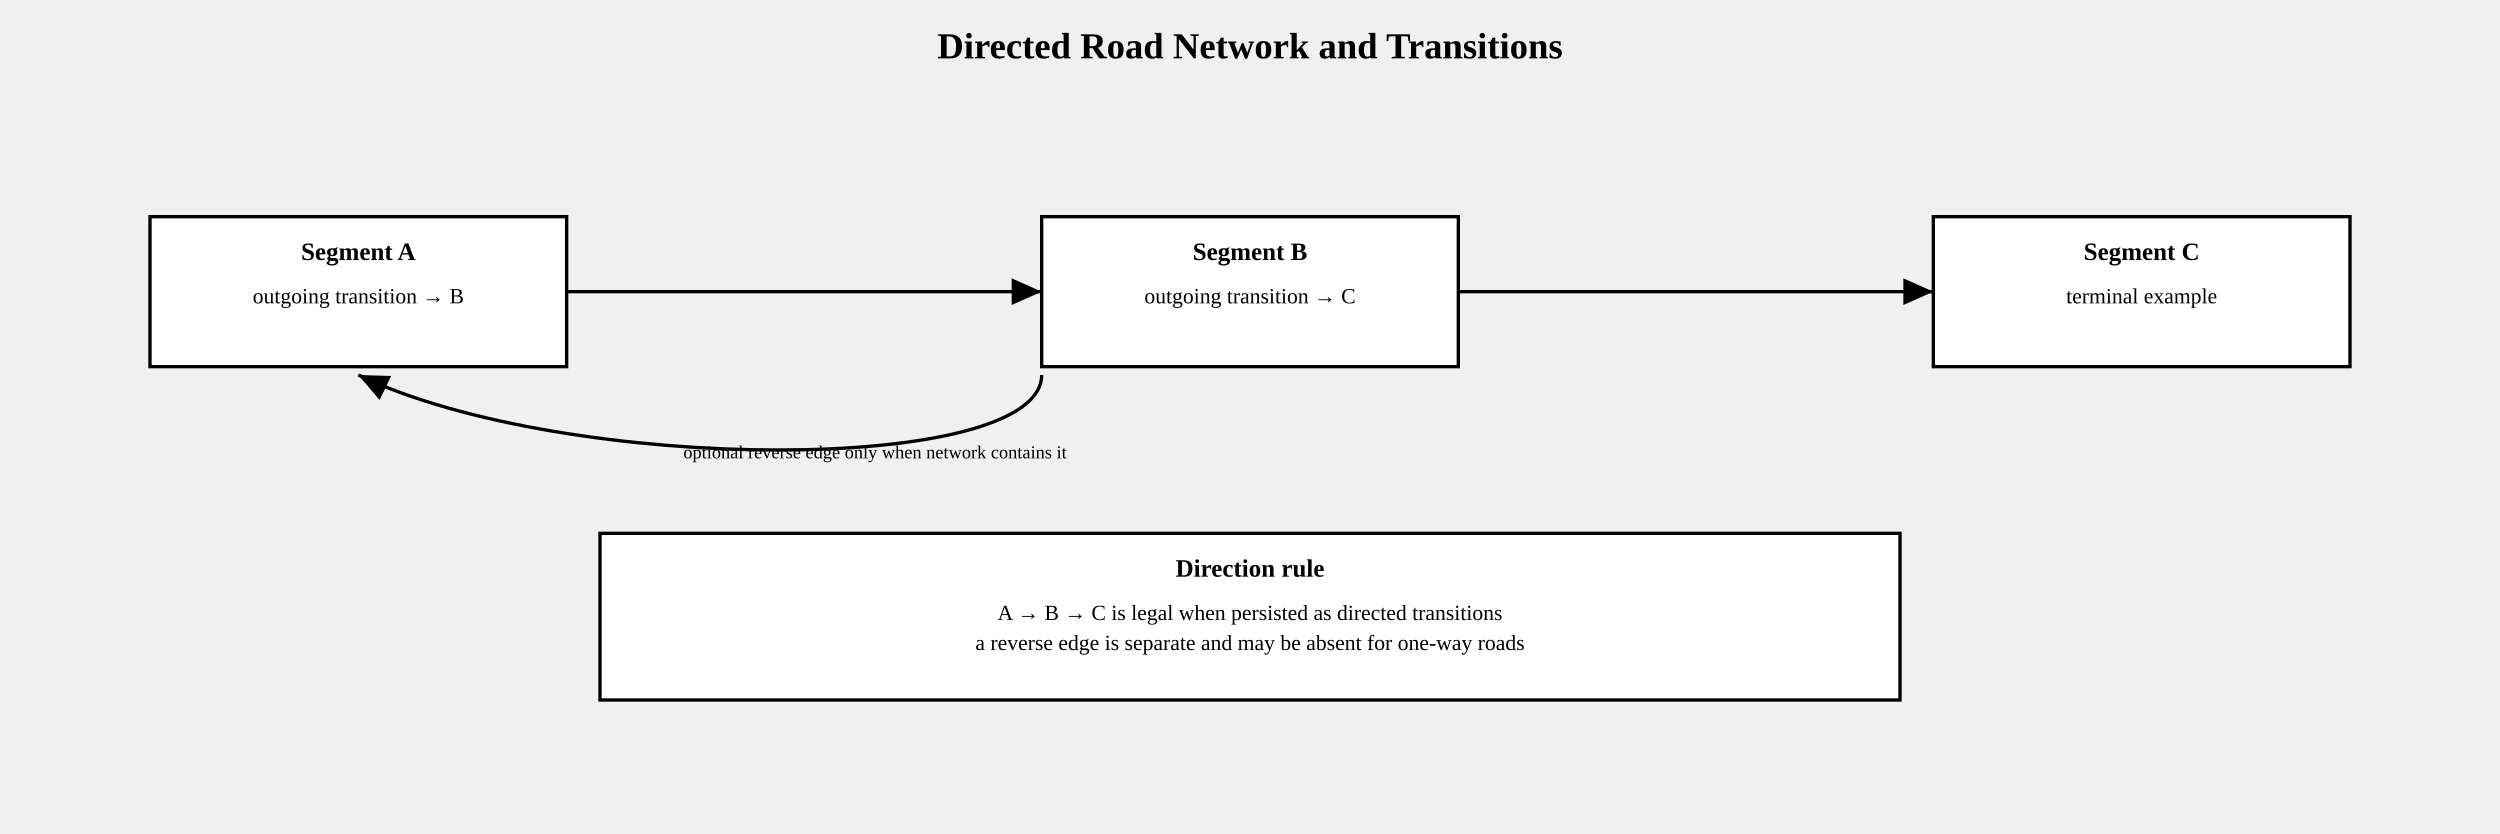
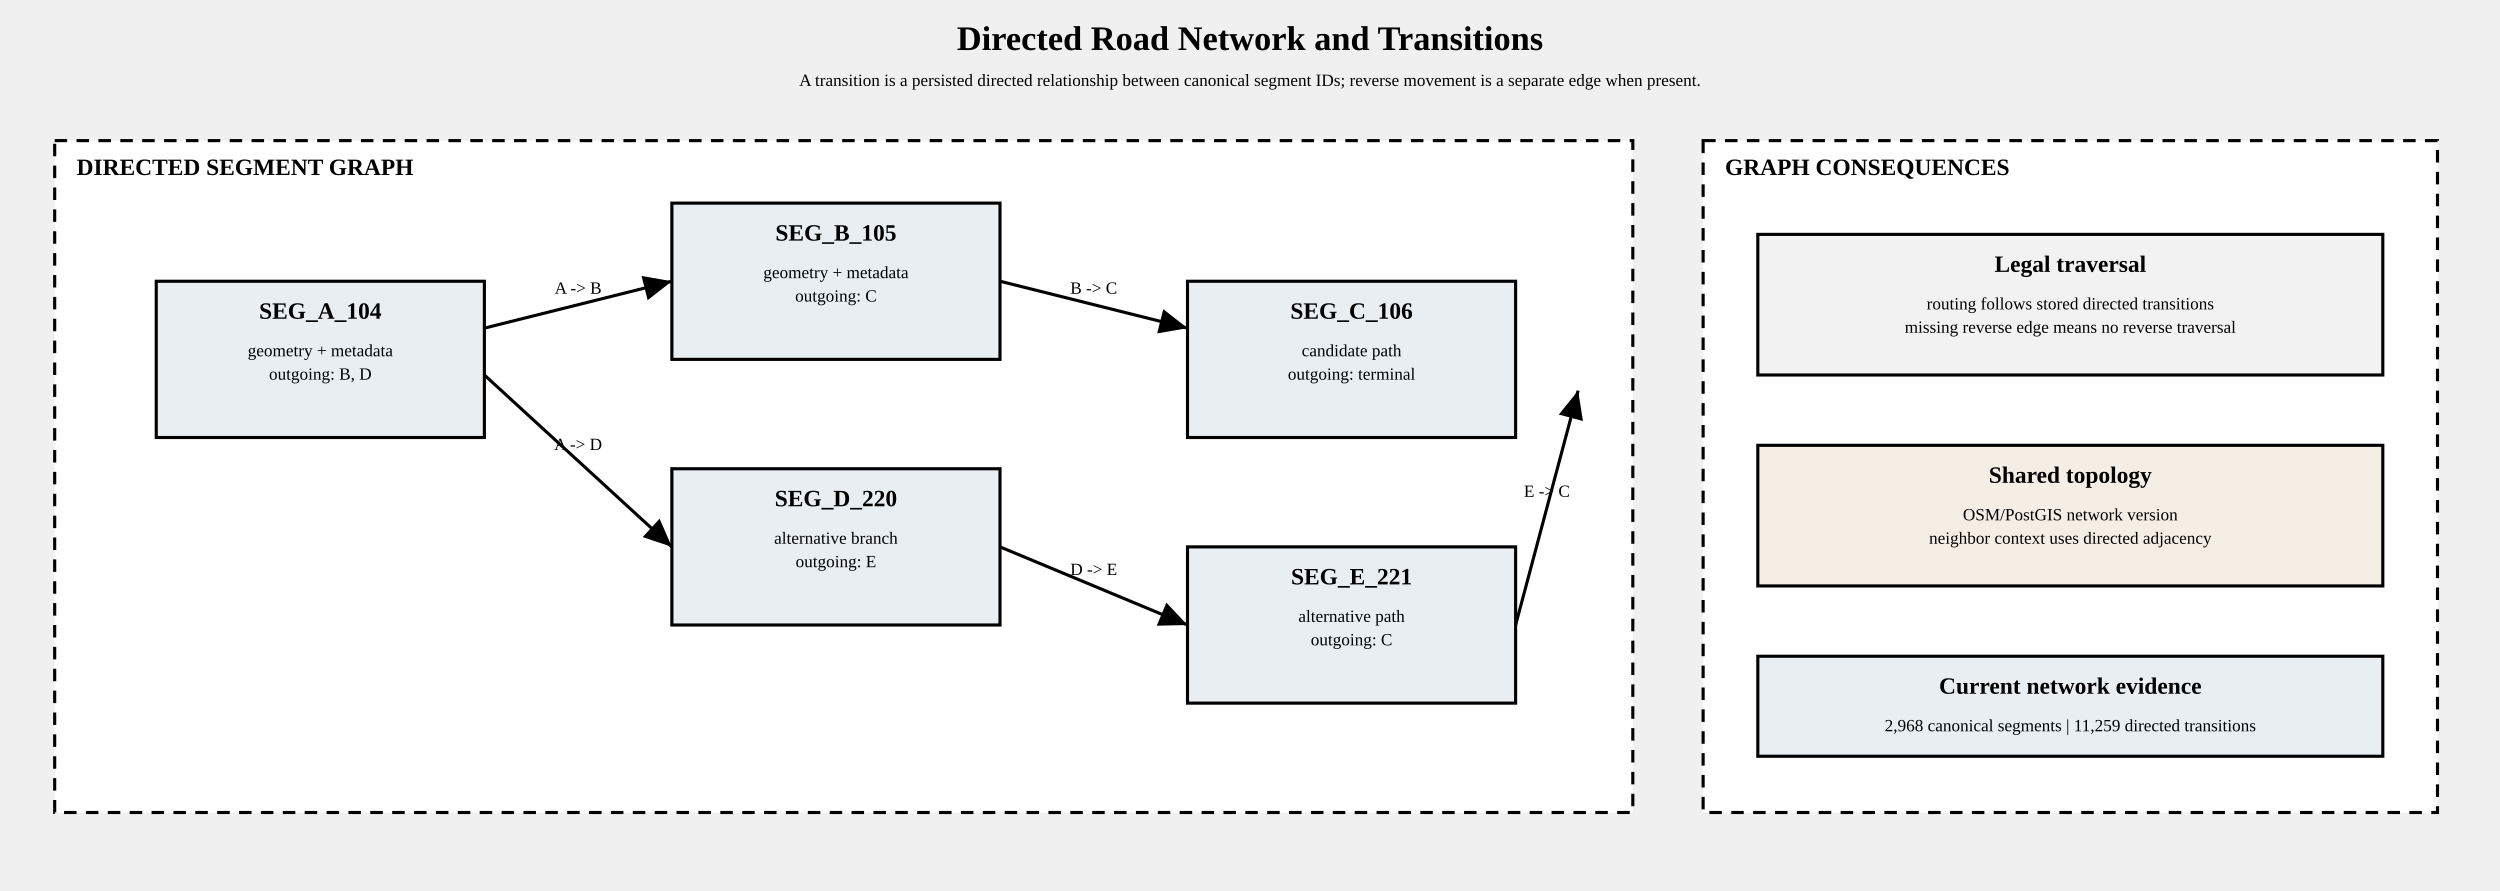
- <svg xmlns="http://www.w3.org/2000/svg" width="1500" height="500" viewBox="0 0 1500 500">
+ <svg xmlns="http://www.w3.org/2000/svg" width="1600" height="570" viewBox="0 0 1600 570">
  <defs>
    <marker id="arrow" markerWidth="10" markerHeight="10" refX="9" refY="4" orient="auto">
      <path d="M0 0 L9 4 L0 8 Z" fill="#000" />
    </marker>
  </defs>
  <style>
.title{font-family:'Times New Roman',serif;font-weight:700;font-size:22px;fill:#000}
.head{font-family:'Times New Roman',serif;font-weight:700;font-size:15px;fill:#000}
.body{font-family:'Times New Roman',serif;font-size:13px;fill:#000}
.small{font-family:'Times New Roman',serif;font-size:11px;fill:#000}
.box{fill:#fff;stroke:#000;stroke-width:2}
.dash{fill:#fff;stroke:#000;stroke-width:2;stroke-dasharray:8 6}
.arrow{stroke:#000;stroke-width:2;fill:none;marker-end:url(#arrow)}
</style>
-   <text x="750" y="35" text-anchor="middle" class="title">Directed Road Network and Transitions</text>
-   <rect x="90" y="130" width="250" height="90" class="box" />
-   <text x="215.0" y="156" text-anchor="middle" class="head">Segment A</text>
-   <text x="215.0" y="182" text-anchor="middle" class="body">outgoing transition → B</text>
-   <rect x="625" y="130" width="250" height="90" class="box" />
-   <text x="750.0" y="156" text-anchor="middle" class="head">Segment B</text>
-   <text x="750.0" y="182" text-anchor="middle" class="body">outgoing transition → C</text>
-   <rect x="1160" y="130" width="250" height="90" class="box" />
-   <text x="1285.0" y="156" text-anchor="middle" class="head">Segment C</text>
-   <text x="1285.0" y="182" text-anchor="middle" class="body">terminal example</text>
-   <line x1="340" y1="175" x2="625" y2="175" class="arrow" />
-   <line x1="875" y1="175" x2="1160" y2="175" class="arrow" />
-   <rect x="360" y="320" width="780" height="100" class="box" />
-   <text x="750.0" y="346" text-anchor="middle" class="head">Direction rule</text>
-   <text x="750.0" y="372" text-anchor="middle" class="body">A → B → C is legal when persisted as directed transitions</text>
-   <text x="750.0" y="390" text-anchor="middle" class="body">a reverse edge is separate and may be absent for one-way roads</text>
-   <path d="M625 225 C625 285 340 285 215 225" class="arrow" />
-   <text x="410" y="275" class="small">optional reverse edge only when network contains it</text>
+   <text x="800" y="32" text-anchor="middle" class="title">Directed Road Network and Transitions</text>
+   <text x="800" y="55" text-anchor="middle" class="small">A transition is a persisted directed relationship between canonical segment IDs; reverse movement is a separate edge when present.</text>
+   <rect x="35" y="90" width="1010" height="430" class="dash" fill="none" />
+   <text x="49" y="112" class="head">DIRECTED SEGMENT GRAPH</text>
+   <rect x="100" y="180" width="210" height="100" class="box" style="fill:#e8eef2" />
+   <text x="205" y="204" text-anchor="middle" class="head">SEG_A_104</text>
+   <text x="205" y="228" text-anchor="middle" class="small">geometry + metadata</text>
+   <text x="205" y="243" text-anchor="middle" class="small">outgoing: B, D</text>
+   <rect x="430" y="130" width="210" height="100" class="box" style="fill:#e8eef2" />
+   <text x="535" y="154" text-anchor="middle" class="head">SEG_B_105</text>
+   <text x="535" y="178" text-anchor="middle" class="small">geometry + metadata</text>
+   <text x="535" y="193" text-anchor="middle" class="small">outgoing: C</text>
+   <rect x="430" y="300" width="210" height="100" class="box" style="fill:#e8eef2" />
+   <text x="535" y="324" text-anchor="middle" class="head">SEG_D_220</text>
+   <text x="535" y="348" text-anchor="middle" class="small">alternative branch</text>
+   <text x="535" y="363" text-anchor="middle" class="small">outgoing: E</text>
+   <rect x="760" y="180" width="210" height="100" class="box" style="fill:#e8eef2" />
+   <text x="865" y="204" text-anchor="middle" class="head">SEG_C_106</text>
+   <text x="865" y="228" text-anchor="middle" class="small">candidate path</text>
+   <text x="865" y="243" text-anchor="middle" class="small">outgoing: terminal</text>
+   <rect x="760" y="350" width="210" height="100" class="box" style="fill:#e8eef2" />
+   <text x="865" y="374" text-anchor="middle" class="head">SEG_E_221</text>
+   <text x="865" y="398" text-anchor="middle" class="small">alternative path</text>
+   <text x="865" y="413" text-anchor="middle" class="small">outgoing: C</text>
+   <path d="M310 210 L430 180" class="arrow" />
+   <text x="370" y="188" text-anchor="middle" class="small">A -&gt; B</text>
+   <path d="M310 240 L430 350" class="arrow" />
+   <text x="370" y="288" text-anchor="middle" class="small">A -&gt; D</text>
+   <path d="M640 180 L760 210" class="arrow" />
+   <text x="700" y="188" text-anchor="middle" class="small">B -&gt; C</text>
+   <path d="M640 350 L760 400" class="arrow" />
+   <text x="700" y="368" text-anchor="middle" class="small">D -&gt; E</text>
+   <path d="M970 400 L1010 250" class="arrow" />
+   <text x="990" y="318" text-anchor="middle" class="small">E -&gt; C</text>
+   <rect x="1090" y="90" width="470" height="430" class="dash" fill="none" />
+   <text x="1104" y="112" class="head">GRAPH CONSEQUENCES</text>
+   <rect x="1125" y="150" width="400" height="90" class="box" style="fill:#f2f2f2" />
+   <text x="1325" y="174" text-anchor="middle" class="head">Legal traversal</text>
+   <text x="1325" y="198" text-anchor="middle" class="small">routing follows stored directed transitions</text>
+   <text x="1325" y="213" text-anchor="middle" class="small">missing reverse edge means no reverse traversal</text>
+   <rect x="1125" y="285" width="400" height="90" class="box" style="fill:#f4eee5" />
+   <text x="1325" y="309" text-anchor="middle" class="head">Shared topology</text>
+   <text x="1325" y="333" text-anchor="middle" class="small">OSM/PostGIS network version</text>
+   <text x="1325" y="348" text-anchor="middle" class="small">neighbor context uses directed adjacency</text>
+   <rect x="1125" y="420" width="400" height="64" class="box" style="fill:#e8eef2" />
+   <text x="1325" y="444" text-anchor="middle" class="head">Current network evidence</text>
+   <text x="1325" y="468" text-anchor="middle" class="small">2,968 canonical segments | 11,259 directed transitions</text>
</svg>
